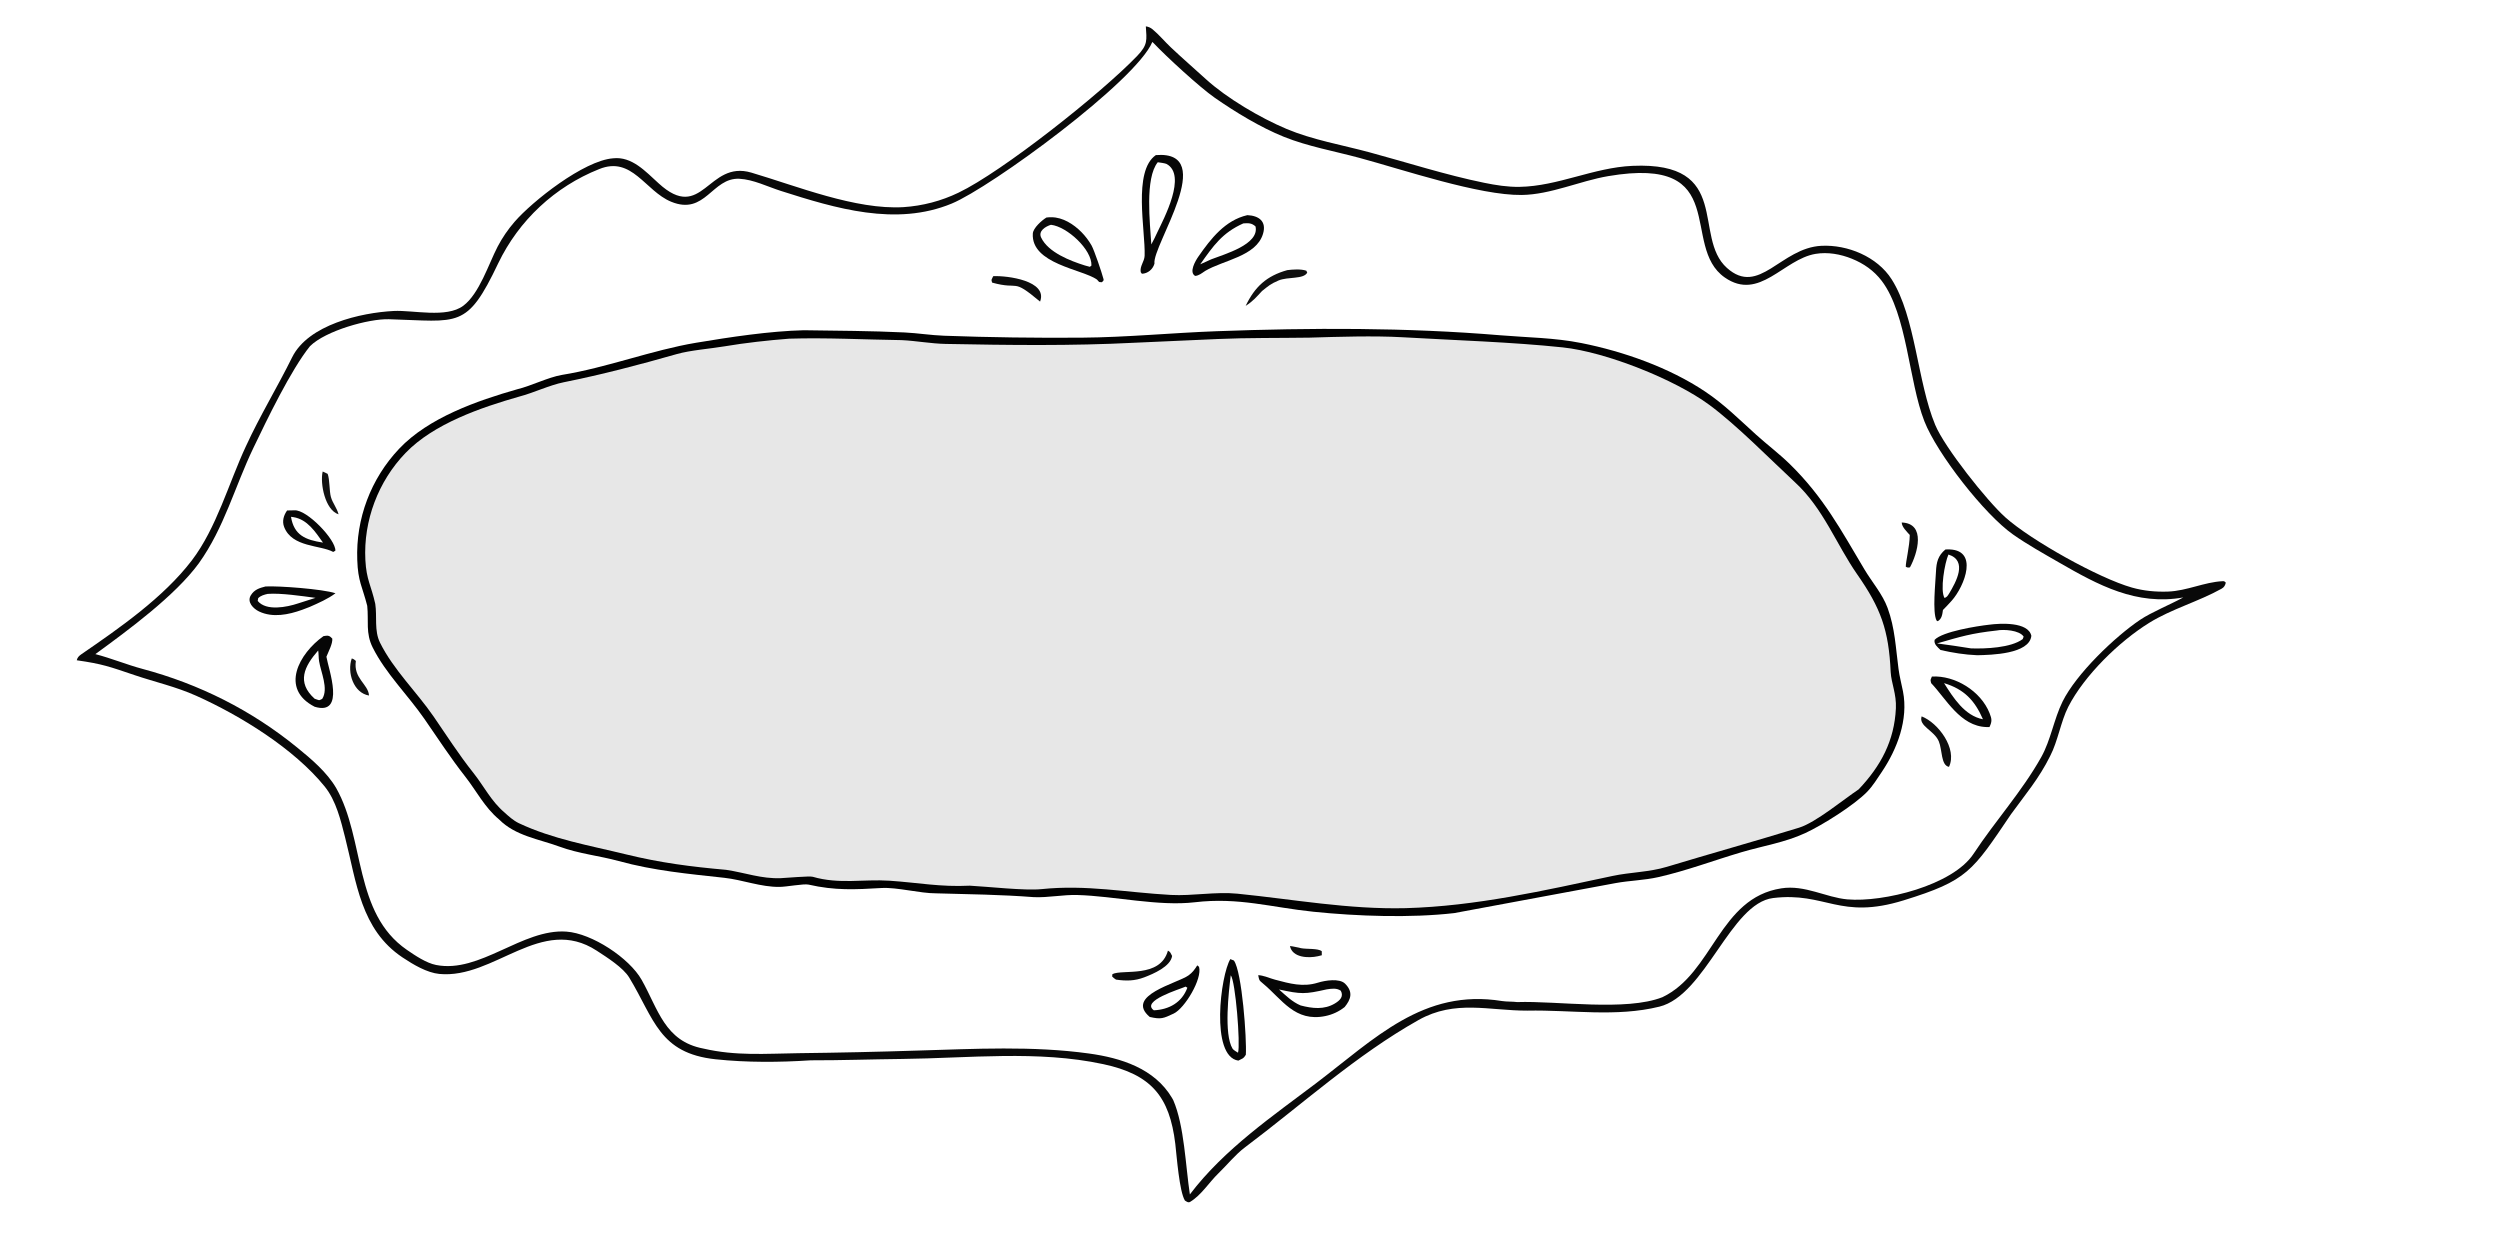
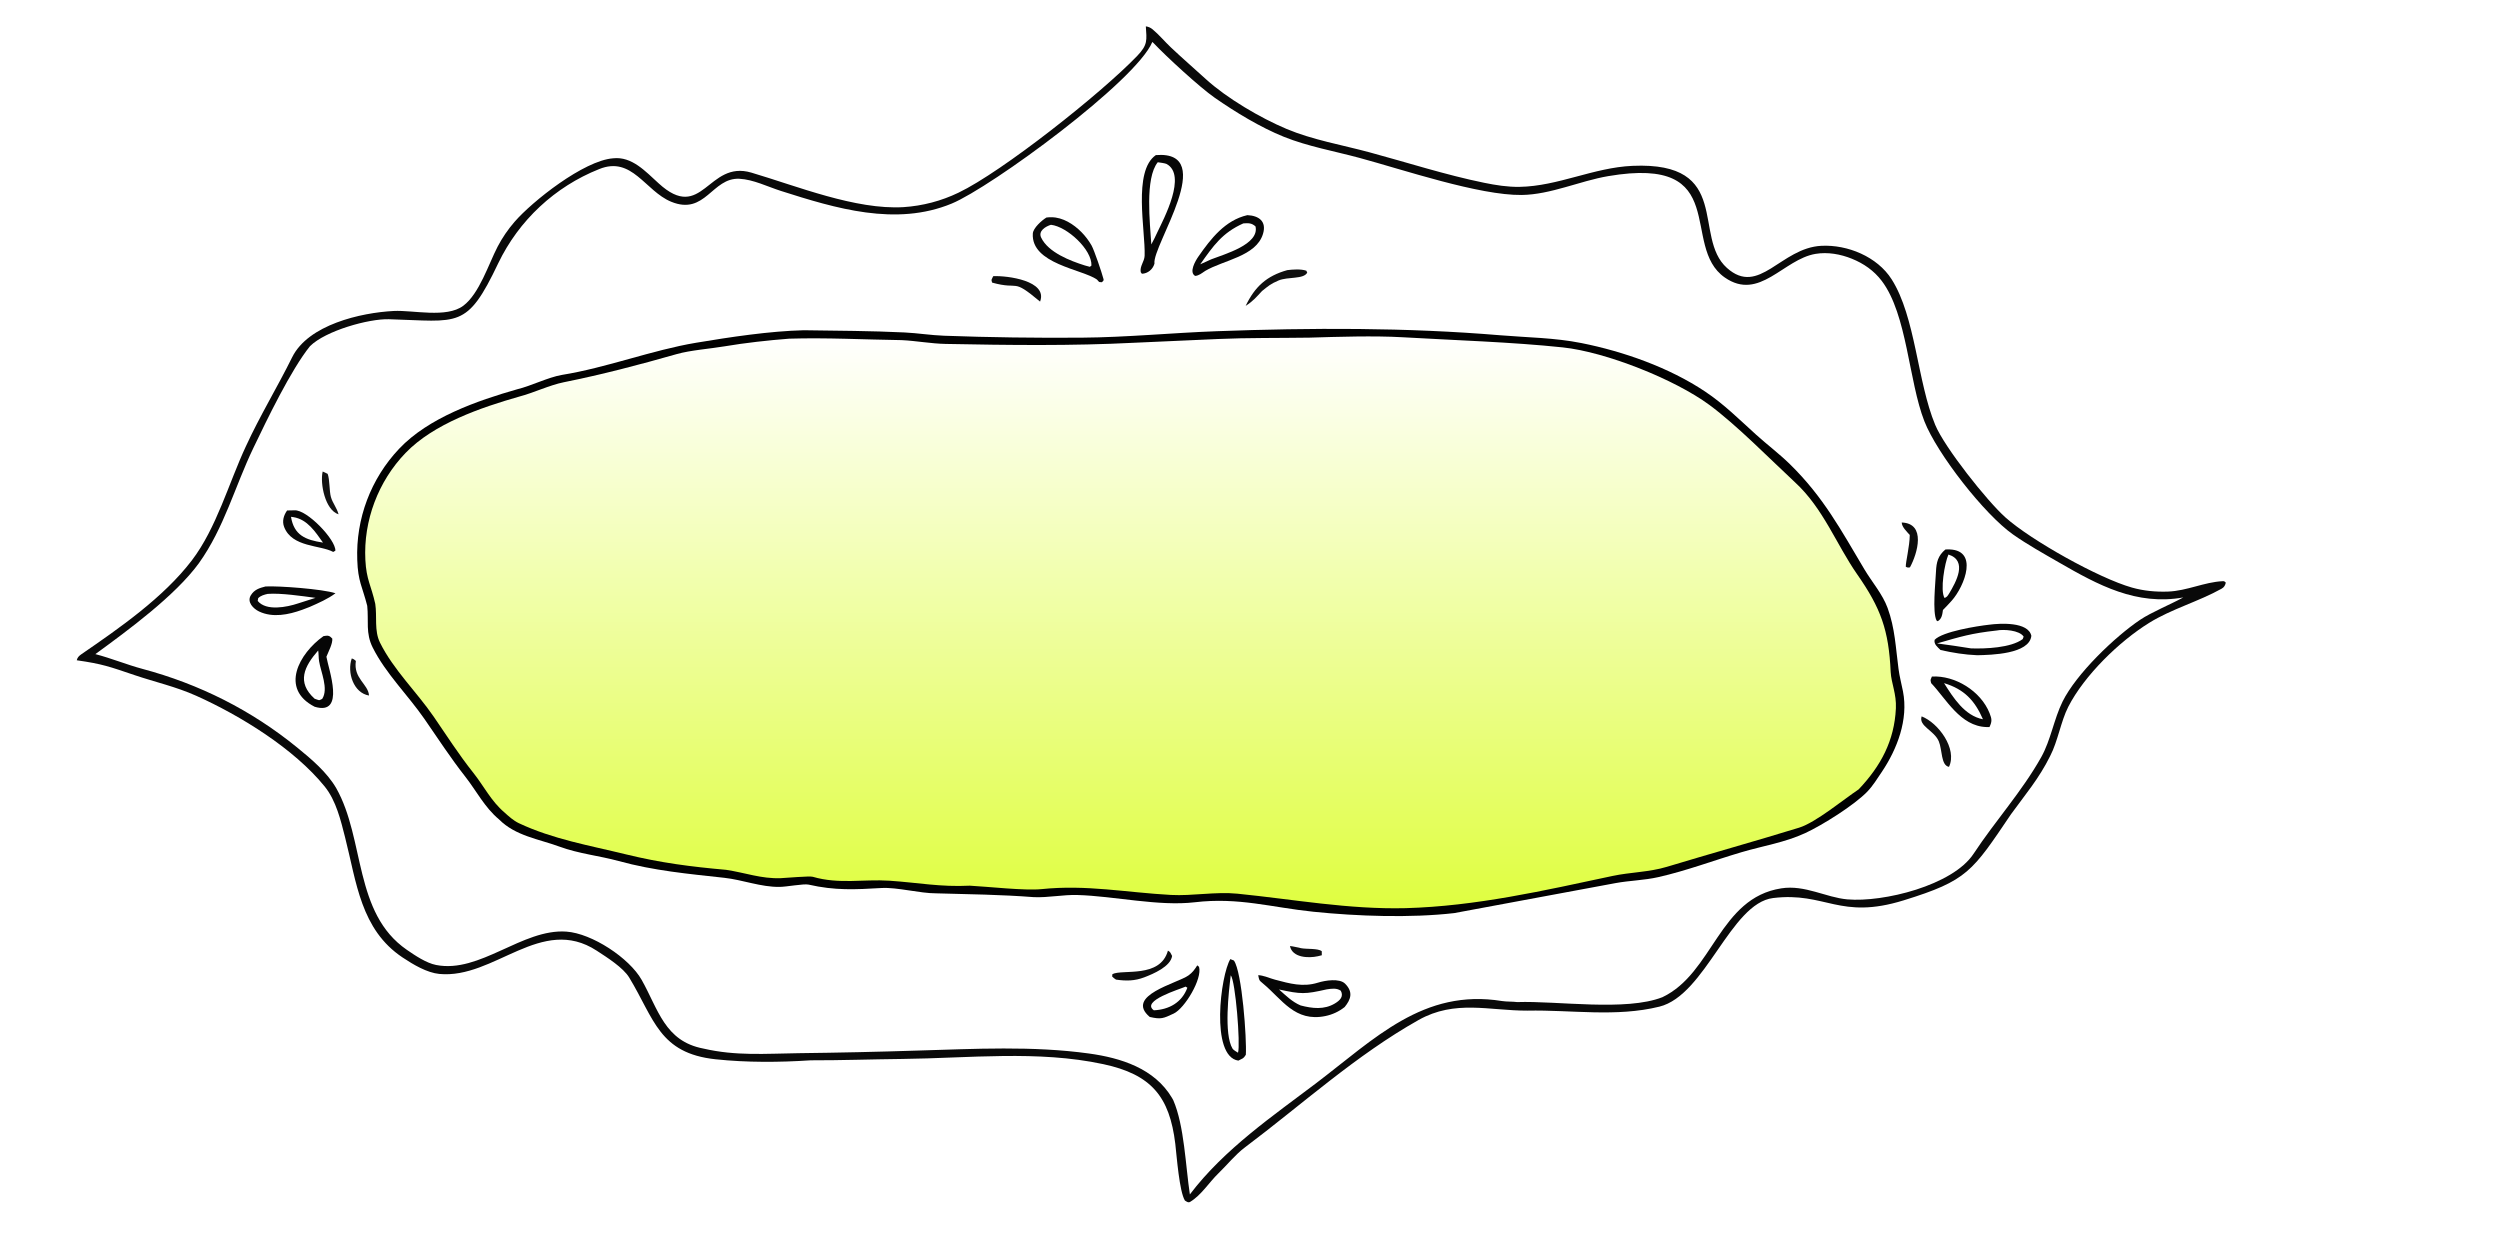
<svg xmlns="http://www.w3.org/2000/svg" preserveAspectRatio="none" overflow="visible" style="display: block;" width="190.719" height="96.039" viewBox="0 0 190.719 96.039" fill="none">
  <g id="Untitled - 5 November 2026 20.25.56 2 12 [Vectorized]">
    <path id="Vector" d="M87.413 2.01C87.61 2.038 87.773 2.11 87.928 2.238C88.423 2.648 88.853 3.172 89.323 3.615C90.194 4.437 91.103 5.226 91.989 6.033C93.594 7.495 96.144 8.992 98.148 9.836C100.127 10.67 102.401 11.059 104.476 11.62C107.375 12.402 110.285 13.345 113.225 13.945C114.111 14.126 115.019 14.271 115.926 14.255C118.86 14.205 121.57 12.782 124.54 12.652C132.207 12.318 129.087 18.061 131.743 20.439C134.2 22.64 135.841 18.907 138.951 18.752C140.949 18.652 143.208 19.581 144.307 21.305C146.14 24.183 146.265 29.134 147.633 32.416C148.351 34.139 151.577 38.207 152.986 39.469C154.933 41.211 160.101 44.105 162.637 44.823C163.534 45.078 164.468 45.164 165.398 45.13C166.836 45.077 168.166 44.404 169.556 44.338C169.7 44.331 169.697 44.351 169.802 44.447C169.749 44.659 169.686 44.795 169.475 44.913C167.736 45.885 165.661 46.461 163.967 47.509C161.687 48.918 159.012 51.516 157.783 53.921C157.219 55.025 156.99 56.546 156.402 57.674C155.549 59.401 154.485 60.639 153.416 62.113C150.444 66.51 150.096 67.173 145.239 68.681C140.327 70.207 139.278 68.022 135.268 68.509C132.017 68.904 130.116 75.928 126.586 76.796C123.288 77.608 119.891 77.032 116.518 77.099C113.621 77.109 111.011 76.244 108.22 77.813C103.452 80.493 99.325 84.261 94.956 87.544C94.245 88.078 93.597 88.886 92.96 89.501C92.232 90.204 91.646 91.177 90.791 91.689C90.647 91.779 90.492 91.647 90.392 91.584C89.968 90.884 89.772 88.236 89.661 87.264C89.224 83.645 87.826 81.968 84.175 81.183C79.174 80.107 73.891 80.731 68.818 80.785C66.496 80.809 64.17 80.895 61.846 80.889C59.443 81.047 56.952 81.061 54.599 80.811C50.275 80.353 49.922 77.742 48.002 74.576C47.542 73.817 46.309 73.038 45.519 72.523C41.292 69.769 37.715 74.7 33.517 74.3C32.571 74.206 31.535 73.592 30.716 73.046C27.513 70.914 27.201 67.307 26.323 63.869C26.002 62.609 25.647 61.084 24.769 60C22.434 57.117 18.347 54.594 14.979 53.083C13.411 52.38 11.829 52.032 10.268 51.504C8.358 50.858 7.824 50.651 5.856 50.371C5.902 50.161 6.019 50.041 6.204 49.913C9.117 47.913 12.471 45.584 14.629 42.759C16.518 40.285 17.448 36.857 18.755 34.055C19.829 31.714 21.142 29.572 22.288 27.255C23.516 24.774 27.52 23.853 30.032 23.724C31.518 23.647 34.057 24.286 35.341 23.327C36.572 22.407 37.275 20.134 37.969 18.804C38.323 18.131 38.753 17.501 39.251 16.927C40.609 15.355 44.539 12.247 46.77 12.077C48.207 11.916 49.242 13.077 50.237 13.978C53.586 17.054 53.989 12.182 57.321 13.169C60.815 14.203 65.267 16.018 68.925 15.802C70.383 15.707 71.808 15.333 73.124 14.698C76.437 13.117 84.02 7.118 86.756 4.263C87.578 3.405 87.478 3.067 87.413 2.01ZM7.275 49.901C8.494 50.219 9.685 50.711 10.851 51.023C15.216 52.19 19.172 54.175 22.674 57.029C23.752 57.908 24.94 58.902 25.655 60.135C27.851 64.031 26.973 69.656 31.037 72.46C31.663 72.891 32.514 73.467 33.269 73.616C36.612 74.276 39.843 70.84 43.202 71.07C45.16 71.204 48.007 73.083 48.951 74.753C50.215 76.99 50.706 79.433 53.655 79.991C56.138 80.569 58.39 80.38 60.918 80.345C63.96 80.309 67.001 80.242 70.042 80.144C74.369 80.018 78.775 79.775 83.073 80.369C85.518 80.707 88.072 81.506 89.409 83.757C89.443 83.814 89.476 83.873 89.507 83.933C90.349 85.875 90.443 88.943 90.772 91.12C93.401 87.645 97.191 85.073 100.39 82.646C104.872 79.244 108.588 75.395 114.578 76.366C114.923 76.422 115.389 76.4 115.746 76.446C118.791 76.342 124.044 77.168 126.823 76.073C130.7 74.223 131.136 68.507 135.896 67.769C137.698 67.489 139.29 68.466 140.929 68.611C143.664 68.853 148.968 67.549 150.557 65.135C152.209 62.625 154.26 60.372 155.723 57.756C156.443 56.473 156.693 54.854 157.344 53.529C158.392 51.404 161.335 48.58 163.267 47.282C164.118 46.711 165.604 46.101 166.558 45.578C162.978 46.212 160.078 44.641 157.072 42.907C155.888 42.224 154.684 41.556 153.564 40.77C151.383 39.238 147.771 34.605 146.807 32.139C145.606 29.072 145.497 23.996 143.557 21.433C142.962 20.647 142.178 20.104 141.273 19.737C140.411 19.388 139.432 19.213 138.508 19.367C136.046 19.776 134.224 23.006 131.58 21.17C128.126 18.771 132.179 11.82 122.684 13.437C120.516 13.806 118.297 14.844 116.096 14.874C112.855 14.918 107.021 12.938 103.706 12.044C101.806 11.531 99.773 11.171 97.948 10.438C96.16 9.72 94.233 8.547 92.654 7.446C91.521 6.655 88.992 4.334 88.003 3.286C87.952 3.232 87.973 3.252 87.908 3.202C86.664 6.192 75.606 14.288 72.602 15.531C68.35 17.292 63.746 15.896 59.575 14.566C58.57 14.246 57.47 13.693 56.413 13.638C54.311 13.53 53.814 16.463 51.202 15.39C49.217 14.575 48.218 11.874 45.703 12.902C42.329 14.246 39.584 16.808 38.01 20.081C35.6 25.148 35.016 24.504 29.67 24.353C28.126 24.309 24.848 25.227 23.651 26.406C22.198 28.205 20.357 32.031 19.326 34.181C17.91 37.134 17.1 40.271 15.172 42.967C13.363 45.448 9.767 48.081 7.275 49.901Z" fill="black" fill-opacity="0.961" />
    <path id="Vector_2" d="M61.318 25.193C63.871 25.231 66.455 25.238 69.005 25.362C70.012 25.411 71.013 25.576 72.021 25.612C75.506 25.739 79.042 25.787 82.53 25.76C85.954 25.734 89.404 25.392 92.826 25.267C100.019 25.003 107.28 24.977 114.454 25.577C116.538 25.752 118.58 25.76 120.642 26.171C123.863 26.814 127.338 28.04 130.077 29.869C131.529 30.839 132.69 32.006 133.974 33.165C134.823 33.931 135.74 34.619 136.557 35.42C139.114 37.929 140.438 40.424 142.234 43.439C142.811 44.408 143.614 45.322 144.003 46.386C144.569 47.935 144.62 49.438 144.835 51.04C144.911 51.613 145.063 52.179 145.174 52.746C145.595 54.898 144.733 57.145 143.548 58.903C143.21 59.405 142.871 59.958 142.451 60.392C141.456 61.424 139.03 62.945 137.724 63.551C136.174 64.272 134.472 64.533 132.844 65.016C130.73 65.642 128.657 66.428 126.502 66.915C125.43 67.158 124.322 67.172 123.244 67.37L110.931 69.659C107.601 70.04 103.552 69.9 100.196 69.555C96.994 69.226 94.5 68.436 91.15 68.831C88.379 69.158 85.003 68.357 82.188 68.278C81.079 68.247 79.977 68.489 78.868 68.441C76.375 68.248 73.901 68.218 71.407 68.15C70.181 68.154 68.431 67.676 67.26 67.744C65.215 67.863 63.709 67.946 61.681 67.484C61.319 67.401 59.967 67.663 59.466 67.659C58.06 67.68 56.643 67.119 55.265 66.967C52.485 66.661 49.909 66.429 47.193 65.685C45.701 65.277 44.176 65.136 42.666 64.582C41.091 64.003 39.322 63.773 38.069 62.51C36.968 61.592 36.343 60.331 35.495 59.249C34.359 57.801 33.412 56.337 32.371 54.835C31.119 53.028 29.424 51.378 28.434 49.402C27.878 48.291 28.137 47.377 28.015 46.217C27.648 44.763 27.307 44.376 27.255 42.717C27.137 39.574 28.289 36.516 30.452 34.232C32.696 31.86 36.399 30.57 39.47 29.693C40.547 29.431 41.779 28.796 42.856 28.603C46.298 28.047 49.729 26.712 53.109 26.147C55.704 25.713 58.724 25.257 61.318 25.193Z" fill="black" />
-     <path id="Vector_3" d="M99.883 25.758C102.049 25.692 104.842 25.603 106.978 25.727C110.888 25.954 115.367 26.094 119.218 26.502C122.513 26.85 127.764 28.942 130.404 30.89C132.491 32.431 134.999 34.991 136.947 36.804C139.106 38.794 140.09 41.535 141.68 43.814C143.477 46.387 144.093 48.064 144.235 51.271C144.283 52.128 144.685 52.936 144.633 54.04C144.516 56.514 143.483 58.436 141.797 60.215C140.648 60.983 138.517 62.751 137.25 63.141C133.926 64.164 130.493 65.12 127.16 66.128C125.811 66.536 124.361 66.538 123.024 66.823C117.804 67.936 112.588 69.136 107.233 69.281C102.87 69.388 98.698 68.608 94.397 68.177C92.743 68.011 90.967 68.362 89.33 68.273C85.91 68.086 82.898 67.474 79.458 67.829C78.192 67.959 75.346 67.637 73.981 67.566C71.752 67.68 70.033 67.334 67.854 67.187C65.875 67.054 64.02 67.476 61.999 66.887C61.752 66.815 59.98 66.977 59.565 66.993C58.081 67.052 56.84 66.573 55.393 66.357C52.71 66.121 50.374 65.819 47.749 65.176C45.007 64.504 42.167 64.021 39.576 62.796C39.18 62.609 38.798 62.268 38.474 61.971C37.477 61.128 36.898 59.947 36.117 58.966C34.993 57.556 34.087 56.125 33.073 54.653C31.782 52.78 30.008 51.082 28.991 49.029C28.535 48.108 28.776 47.044 28.628 46.068C28.316 44.657 27.952 44.25 27.873 42.722C27.718 39.719 28.855 36.719 30.934 34.559C33.084 32.324 36.686 31.09 39.614 30.254C40.701 29.971 41.923 29.379 43.013 29.16C45.935 28.573 48.757 27.831 51.618 27.015C52.673 26.714 54.161 26.608 55.265 26.422C56.873 26.152 58.574 25.963 60.202 25.837C63.05 25.748 65.94 25.908 68.791 25.948C69.89 26 71.037 26.216 72.132 26.237C76.985 26.331 81.721 26.394 86.57 26.146L92.917 25.862C95.117 25.762 97.646 25.792 99.883 25.758Z" fill="#E7E7E7" />
+     <path id="Vector_3" d="M99.883 25.758C102.049 25.692 104.842 25.603 106.978 25.727C110.888 25.954 115.367 26.094 119.218 26.502C122.513 26.85 127.764 28.942 130.404 30.89C132.491 32.431 134.999 34.991 136.947 36.804C139.106 38.794 140.09 41.535 141.68 43.814C143.477 46.387 144.093 48.064 144.235 51.271C144.283 52.128 144.685 52.936 144.633 54.04C144.516 56.514 143.483 58.436 141.797 60.215C140.648 60.983 138.517 62.751 137.25 63.141C133.926 64.164 130.493 65.12 127.16 66.128C125.811 66.536 124.361 66.538 123.024 66.823C117.804 67.936 112.588 69.136 107.233 69.281C102.87 69.388 98.698 68.608 94.397 68.177C92.743 68.011 90.967 68.362 89.33 68.273C85.91 68.086 82.898 67.474 79.458 67.829C78.192 67.959 75.346 67.637 73.981 67.566C71.752 67.68 70.033 67.334 67.854 67.187C65.875 67.054 64.02 67.476 61.999 66.887C61.752 66.815 59.98 66.977 59.565 66.993C58.081 67.052 56.84 66.573 55.393 66.357C52.71 66.121 50.374 65.819 47.749 65.176C45.007 64.504 42.167 64.021 39.576 62.796C39.18 62.609 38.798 62.268 38.474 61.971C37.477 61.128 36.898 59.947 36.117 58.966C34.993 57.556 34.087 56.125 33.073 54.653C31.782 52.78 30.008 51.082 28.991 49.029C28.535 48.108 28.776 47.044 28.628 46.068C28.316 44.657 27.952 44.25 27.873 42.722C27.718 39.719 28.855 36.719 30.934 34.559C33.084 32.324 36.686 31.09 39.614 30.254C40.701 29.971 41.923 29.379 43.013 29.16C45.935 28.573 48.757 27.831 51.618 27.015C52.673 26.714 54.161 26.608 55.265 26.422C56.873 26.152 58.574 25.963 60.202 25.837C63.05 25.748 65.94 25.908 68.791 25.948C69.89 26 71.037 26.216 72.132 26.237C76.985 26.331 81.721 26.394 86.57 26.146L92.917 25.862C95.117 25.762 97.646 25.792 99.883 25.758Z" fill="url(#paint0_linear_0_159)" />
    <path id="Vector_4" d="M88.178 11.832C92.996 11.453 87.876 18.744 88.072 20.108C87.95 20.546 87.562 20.87 87.112 20.884L87.024 20.762C86.938 20.303 87.305 19.959 87.321 19.509C87.391 17.601 86.404 13.05 88.178 11.832ZM87.831 18.645C87.976 18.363 88.166 18.017 88.286 17.731C88.788 16.674 90.564 13.363 88.994 12.508C88.895 12.454 88.462 12.396 88.323 12.377C87.332 13.61 87.732 17.016 87.831 18.645Z" fill="black" fill-opacity="0.973" />
    <path id="Vector_5" d="M79.834 16.593C79.961 16.578 80.089 16.571 80.217 16.573C81.079 16.576 81.906 17.105 82.495 17.701C82.796 18.006 83.057 18.349 83.27 18.721C83.477 19.089 84.054 20.79 84.189 21.307C84.215 21.409 84.132 21.459 84.061 21.529C83.794 21.512 83.896 21.558 83.686 21.327C82.559 20.535 78.651 20.133 78.791 17.818C78.816 17.396 79.478 16.805 79.834 16.593ZM82.763 20.252L83.144 20.355L83.263 20.26C83.317 19.05 81.409 17.287 80.174 17.149C79.769 17.273 79.186 17.617 79.427 18.125C79.961 19.252 81.647 19.902 82.763 20.252Z" fill="black" fill-opacity="0.961" />
    <path id="Vector_6" d="M151.74 47.658C152.593 47.545 154.726 47.423 154.967 48.504C154.819 49.904 151.894 49.963 150.839 49.986C149.874 49.947 148.979 49.799 148.04 49.588C147.806 49.356 147.518 49.15 147.588 48.811C148.198 48.173 150.842 47.758 151.74 47.658ZM147.775 49.084C148.624 49.205 149.525 49.319 150.366 49.464C151.458 49.501 153.41 49.426 154.309 48.755L154.379 48.567C154.064 48.071 152.843 47.993 152.312 48.101C150.37 48.317 149.63 48.551 147.775 49.084Z" fill="black" fill-opacity="0.973" />
    <path id="Vector_7" d="M95.986 74.394C96.362 74.397 96.911 74.646 97.274 74.738C98.394 75.037 99.395 75.32 100.532 74.968C101.103 74.792 102.188 74.614 102.617 75.046C103.255 75.689 103.046 76.252 102.582 76.823C102.154 77.165 101.65 77.401 101.113 77.511C98.784 77.994 97.795 76.228 96.366 75.044C96.021 74.758 96.068 74.787 95.986 74.394ZM97.572 75.484C98.084 75.941 98.585 76.437 99.223 76.704C100.113 76.934 101.015 77.046 101.837 76.551C102.223 76.319 102.524 76.027 102.287 75.581C101.971 75.358 101.578 75.42 101.209 75.477C99.541 75.855 99.258 75.85 97.572 75.484Z" fill="black" fill-opacity="0.976" />
    <path id="Vector_8" d="M95.158 16.413C96.039 16.454 96.644 16.887 96.349 17.85C95.824 19.563 93.328 19.841 91.932 20.673C91.693 20.834 91.458 21.031 91.175 21.049C90.689 20.772 91.187 19.91 91.423 19.572C92.371 18.209 93.462 16.801 95.158 16.413ZM91.562 20.164L92.403 19.783C93.389 19.396 96.096 18.65 95.78 17.272C95.48 17.005 95.245 17.017 94.851 17.042C93.239 17.762 92.569 18.743 91.562 20.164Z" fill="black" fill-opacity="0.973" />
    <path id="Vector_9" d="M24.675 48.53C25.021 48.463 25.128 48.475 25.35 48.718C25.384 49.111 25.065 49.687 24.901 50.1C25.05 51.021 26.399 54.637 24.003 53.916C21.325 52.545 22.82 49.85 24.675 48.53ZM24.003 53.305C24.391 53.428 24.285 53.461 24.579 53.318C25.083 52.548 24.471 51.263 24.341 50.436C24.301 50.185 24.312 49.824 24.273 49.622C23.22 50.835 22.6 52.042 24.003 53.305Z" fill="black" fill-opacity="0.973" />
    <path id="Vector_10" d="M93.859 73.168L94.13 73.276C94.75 74.12 95.121 79.281 95.041 80.468C94.841 80.782 94.842 80.712 94.471 80.912C92.318 80.597 93.119 74.38 93.859 73.168ZM94.445 80.309C94.641 79.692 94.252 74.822 93.891 74.401C93.74 75.638 93.353 78.892 94.029 80.001C94.089 80.099 94.333 80.245 94.445 80.309Z" fill="black" fill-opacity="0.976" />
    <path id="Vector_11" d="M20.255 44.74C21.247 44.685 24.61 44.933 25.594 45.258C25.003 45.7 24.298 46.002 23.628 46.3C23.436 46.378 23.242 46.452 23.046 46.522C22.011 46.894 20.809 47.143 19.767 46.65C19.334 46.445 18.815 45.932 19.135 45.414C19.404 44.978 19.778 44.863 20.255 44.74ZM22.735 46.035L24.069 45.609C23.028 45.47 21.428 45.231 20.427 45.306C20.165 45.364 19.891 45.433 19.694 45.635L19.661 45.845C20.309 46.637 21.881 46.319 22.735 46.035Z" fill="black" fill-opacity="0.976" />
    <path id="Vector_12" d="M147.379 51.612C149.141 51.51 151.11 52.713 151.781 54.409C151.956 54.853 151.98 55.029 151.772 55.465C151.698 55.467 151.624 55.468 151.551 55.466C149.539 55.411 148.455 53.294 147.323 52.114C147.258 51.808 147.253 51.937 147.379 51.612ZM151.275 54.872C150.647 53.428 149.833 52.574 148.307 52.114C149.01 53.226 149.873 54.601 151.275 54.872Z" fill="black" fill-opacity="0.969" />
    <path id="Vector_13" d="M148.408 41.921C148.444 41.918 148.478 41.915 148.514 41.914C151.046 41.826 149.86 44.745 148.89 45.826C148.67 46.071 148.454 46.303 148.222 46.535C148.176 46.867 148.141 47.211 147.823 47.392L147.737 47.34C147.403 46.715 147.658 44.413 147.691 43.612C147.723 42.879 147.851 42.388 148.408 41.921ZM148.693 45.28C149.213 44.413 150.137 42.776 148.642 42.304C148.36 42.922 147.987 45.058 148.347 45.622C148.554 45.523 148.562 45.48 148.693 45.28Z" fill="black" fill-opacity="0.973" />
    <path id="Vector_14" d="M91.338 73.644L91.472 73.759C91.734 74.674 90.376 76.928 89.539 77.322C88.739 77.698 88.579 77.777 87.711 77.581C85.774 75.943 89.841 75.011 90.667 74.412C90.986 74.181 91.126 73.974 91.338 73.644ZM88.024 77.074C89.179 77.02 90.16 76.485 90.581 75.353L90.449 75.266C89.993 75.471 87.006 76.355 88.024 77.074Z" fill="black" fill-opacity="0.98" />
    <path id="Vector_15" d="M21.902 38.942C22.082 38.932 22.283 38.944 22.46 38.931C23.409 38.859 25.628 41.178 25.584 42.012L25.42 42.106C24.433 41.566 22.288 41.77 21.678 40.206C21.504 39.76 21.641 39.315 21.902 38.942ZM24.64 41.393C24.061 40.58 23.452 39.623 22.386 39.452C22.324 39.442 22.262 39.434 22.199 39.427C22.43 40.827 23.297 41.19 24.64 41.393Z" fill="black" fill-opacity="0.965" />
    <path id="Vector_16" d="M89.099 72.52C89.309 72.638 89.289 72.692 89.417 72.927C89.305 73.734 87.986 74.294 87.293 74.558C86.553 74.839 85.908 74.844 85.137 74.732C85.003 74.654 84.957 74.598 84.843 74.495L84.863 74.315C85.616 73.918 88.511 74.658 89.099 72.52Z" fill="black" fill-opacity="0.953" />
    <path id="Vector_17" d="M98.202 20.608C98.642 20.553 99.235 20.51 99.657 20.651L99.725 20.798C99.454 21.323 98.237 21.095 97.529 21.401C96.913 21.668 96.791 21.793 96.278 22.201C95.836 22.674 95.578 22.988 95.028 23.335C95.725 21.881 96.62 21.049 98.202 20.608Z" fill="black" fill-opacity="0.941" />
    <path id="Vector_18" d="M75.769 21.069C76.82 21.015 79.955 21.413 79.345 23.008C77.134 21.159 77.863 22.161 75.688 21.56C75.608 21.296 75.626 21.391 75.769 21.069Z" fill="black" fill-opacity="0.949" />
    <path id="Vector_19" d="M146.597 54.65C147.873 55.147 149.336 57.127 148.684 58.502C148.059 58.392 148.18 57.199 147.905 56.552C147.545 55.708 146.35 55.397 146.597 54.65Z" fill="black" fill-opacity="0.945" />
    <path id="Vector_20" d="M145.077 39.86C146.955 39.928 146.281 42.226 145.706 43.281C145.536 43.309 145.548 43.306 145.388 43.239C145.372 42.886 145.683 41.69 145.691 40.812C145.45 40.536 145.089 40.205 145.077 39.86Z" fill="black" fill-opacity="0.953" />
    <path id="Vector_21" d="M26.835 50.231C27.001 50.284 27.02 50.311 27.148 50.42C26.946 51.759 28.093 52.182 28.152 53.06C26.967 52.867 26.459 51.296 26.835 50.231Z" fill="black" fill-opacity="0.933" />
    <path id="Vector_22" d="M24.617 35.971C24.727 36.014 24.886 36.097 24.997 36.151C25.162 36.601 25.116 37.453 25.245 37.917C25.376 38.383 25.685 38.713 25.829 39.236C24.802 38.922 24.4 36.879 24.617 35.971Z" fill="black" fill-opacity="0.929" />
    <path id="Vector_23" d="M98.407 72.171C98.609 72.183 99.037 72.289 99.259 72.335C99.676 72.421 100.548 72.332 100.835 72.567L100.838 72.874C100.736 72.902 100.633 72.927 100.53 72.95C99.817 73.108 98.59 73.066 98.407 72.171Z" fill="black" fill-opacity="0.941" />
  </g>
+   <defs>
+     <linearGradient id="paint0_linear_0_159" x1="86.248" y1="25.665" x2="86.248" y2="69.291" gradientUnits="userSpaceOnUse">
+       <stop stop-color="white" />
+       <stop offset="1" stop-color="#DFFE40" />
+     </linearGradient>
+   </defs>
</svg>
